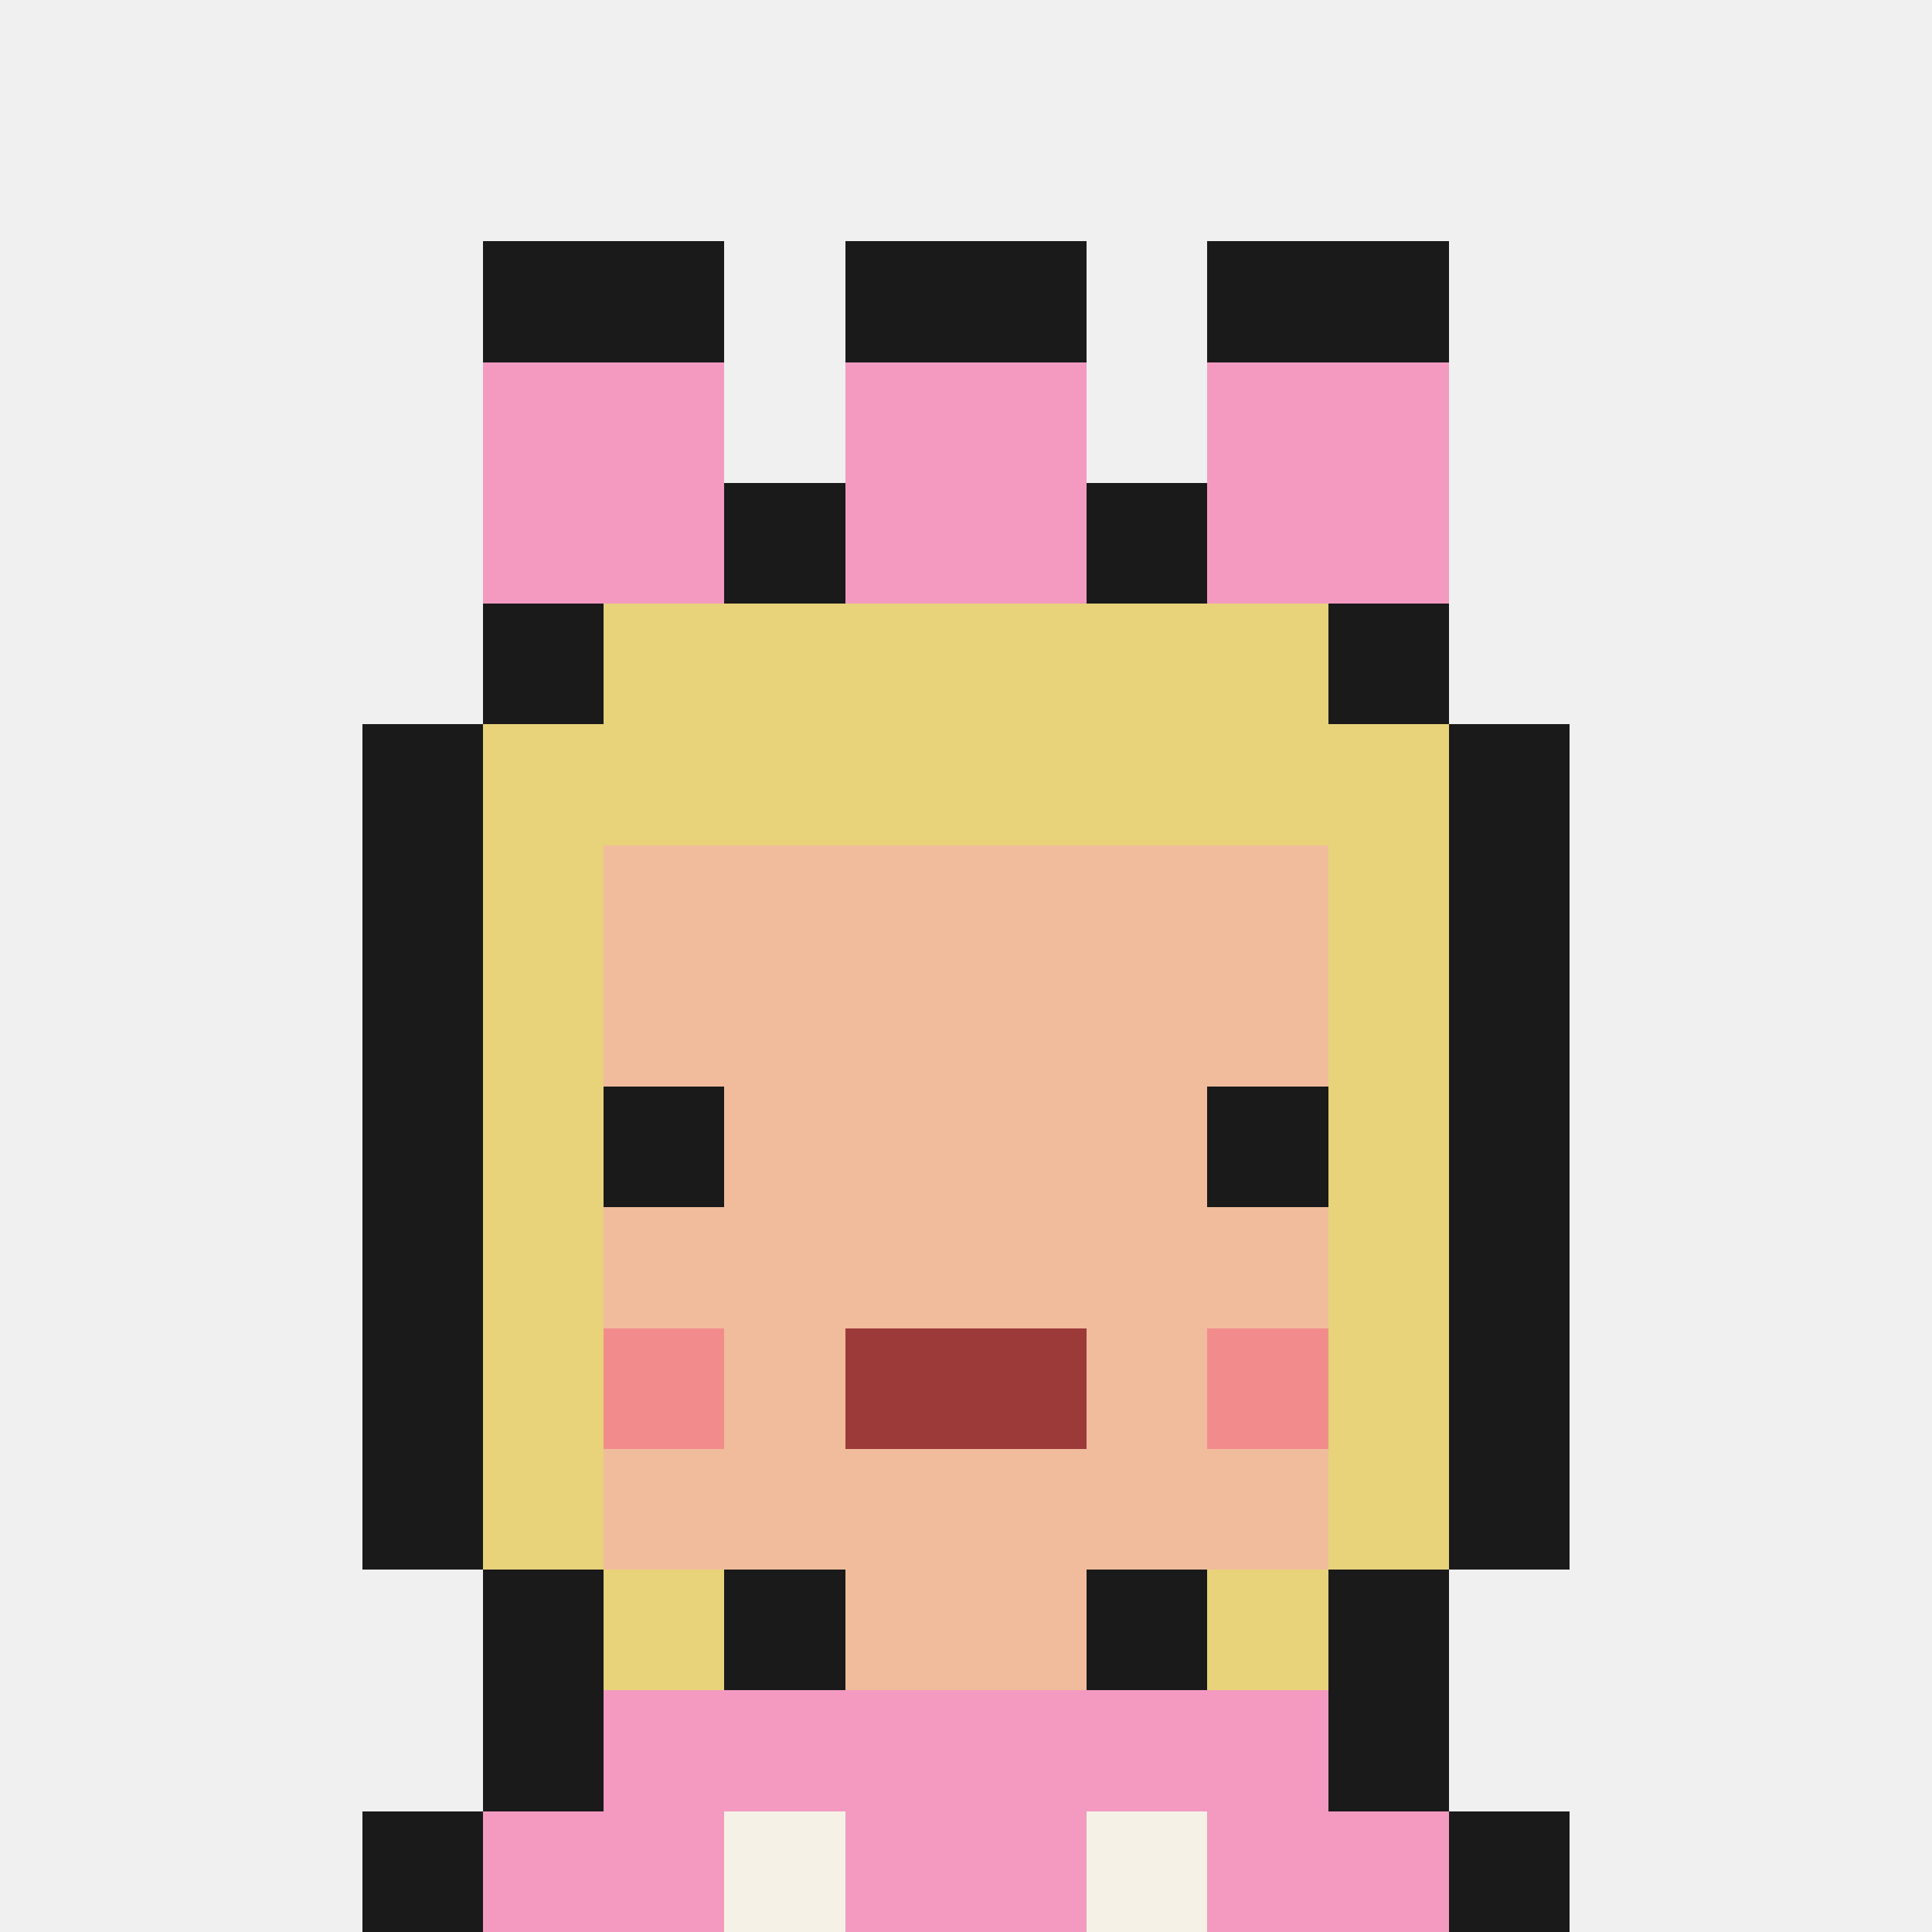
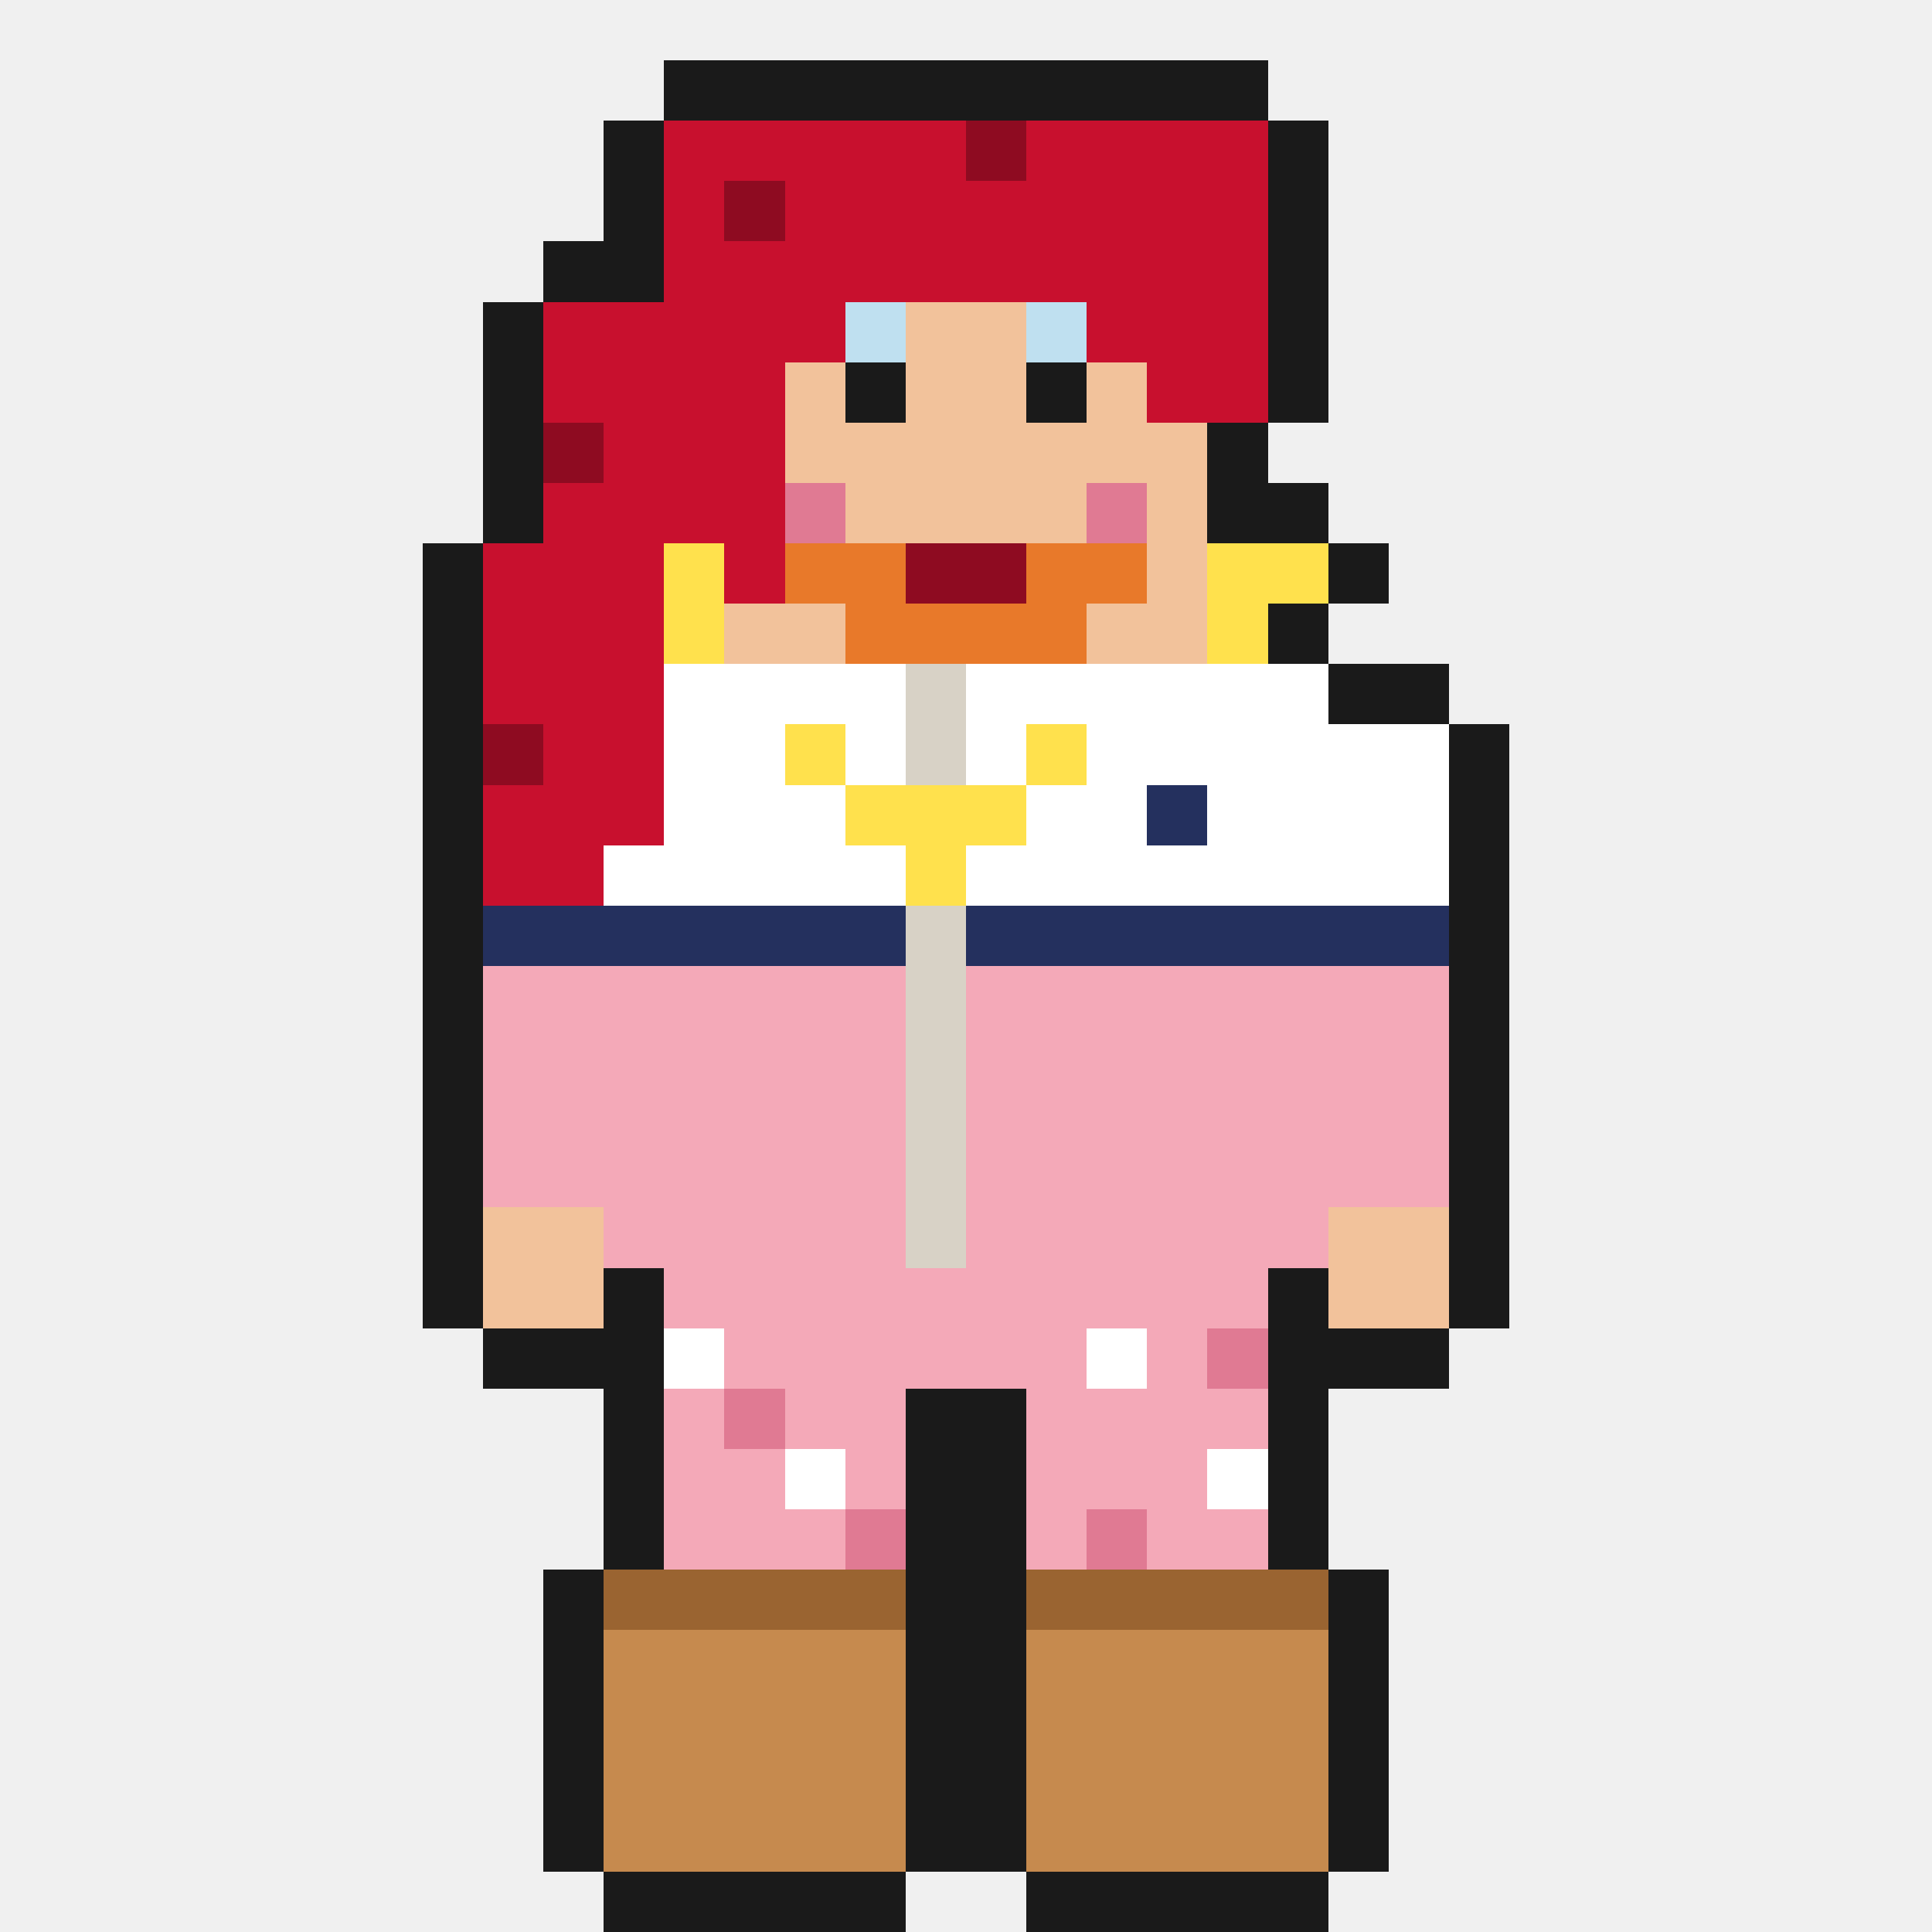
- <svg xmlns="http://www.w3.org/2000/svg" width="64" height="64" viewBox="0 0 16 16" shape-rendering="crispEdges">
-   <path fill="#1A1A1A" d="M4 2h2v1h-2zM7 2h2v1h-2zM10 2h2v1h-2zM6 4h1v1h-1zM9 4h1v1h-1zM4 5h1v1h-1zM11 5h1v1h-1zM3 6h1v1h-1zM12 6h1v1h-1zM3 7h1v1h-1zM12 7h1v1h-1zM3 8h1v1h-1zM12 8h1v1h-1zM3 9h1v1h-1zM5 9h1v1h-1zM10 9h1v1h-1zM12 9h1v1h-1zM3 10h1v1h-1zM12 10h1v1h-1zM3 11h1v1h-1zM12 11h1v1h-1zM3 12h1v1h-1zM12 12h1v1h-1zM4 13h1v1h-1zM6 13h1v1h-1zM9 13h1v1h-1zM11 13h1v1h-1zM4 14h1v1h-1zM11 14h1v1h-1zM3 15h1v1h-1zM12 15h1v1h-1z" />
-   <path fill="#F49AC1" d="M4 3h2v1h-2zM7 3h2v1h-2zM10 3h2v1h-2zM4 4h2v1h-2zM7 4h2v1h-2zM10 4h2v1h-2zM5 14h6v1h-6zM4 15h2v1h-2zM7 15h2v1h-2zM10 15h2v1h-2z" />
-   <path fill="#E8D27A" d="M5 5h6v1h-6zM4 6h8v1h-8zM4 7h1v1h-1zM11 7h1v1h-1zM4 8h1v1h-1zM11 8h1v1h-1zM4 9h1v1h-1zM11 9h1v1h-1zM4 10h1v1h-1zM11 10h1v1h-1zM4 11h1v1h-1zM11 11h1v1h-1zM4 12h1v1h-1zM11 12h1v1h-1zM5 13h1v1h-1zM10 13h1v1h-1z" />
-   <path fill="#F0BC9C" d="M5 7h6v1h-6zM5 8h6v1h-6zM6 9h4v1h-4zM5 10h6v1h-6zM6 11h1v1h-1zM9 11h1v1h-1zM5 12h6v1h-6zM7 13h2v1h-2z" />
-   <path fill="#F28C8C" d="M5 11h1v1h-1zM10 11h1v1h-1z" />
-   <path fill="#9C3A3A" d="M7 11h2v1h-2z" />
-   <path fill="#F6F1E7" d="M6 15h1v1h-1zM9 15h1v1h-1z" />
+ <svg xmlns="http://www.w3.org/2000/svg" width="64" height="64" viewBox="0 0 32 32" shape-rendering="crispEdges">
+   <path fill="#1A1A1A" d="M11 1h10v1h-10zM10 2h1v1h-1zM21 2h1v1h-1zM10 3h1v1h-1zM21 3h1v1h-1zM9 4h2v1h-2zM21 4h1v1h-1zM8 5h1v1h-1zM21 5h1v1h-1zM8 6h1v1h-1zM14 6h1v1h-1zM17 6h1v1h-1zM21 6h1v1h-1zM8 7h1v1h-1zM20 7h1v1h-1zM8 8h1v1h-1zM20 8h2v1h-2zM7 9h1v1h-1zM22 9h1v1h-1zM7 10h1v1h-1zM21 10h1v1h-1zM7 11h1v1h-1zM22 11h2v1h-2zM7 12h1v1h-1zM24 12h1v1h-1zM7 13h1v1h-1zM24 13h1v1h-1zM7 14h1v1h-1zM24 14h1v1h-1zM7 15h1v1h-1zM24 15h1v1h-1zM7 16h1v1h-1zM24 16h1v1h-1zM7 17h1v1h-1zM24 17h1v1h-1zM7 18h1v1h-1zM24 18h1v1h-1zM7 19h1v1h-1zM24 19h1v1h-1zM7 20h1v1h-1zM24 20h1v1h-1zM7 21h1v1h-1zM10 21h1v1h-1zM21 21h1v1h-1zM24 21h1v1h-1zM8 22h3v1h-3zM21 22h3v1h-3zM10 23h1v1h-1zM15 23h2v1h-2zM21 23h1v1h-1zM10 24h1v1h-1zM15 24h2v1h-2zM21 24h1v1h-1zM10 25h1v1h-1zM15 25h2v1h-2zM21 25h1v1h-1zM9 26h1v1h-1zM15 26h2v1h-2zM22 26h1v1h-1zM9 27h1v1h-1zM15 27h2v1h-2zM22 27h1v1h-1zM9 28h1v1h-1zM15 28h2v1h-2zM22 28h1v1h-1zM9 29h1v1h-1zM15 29h2v1h-2zM22 29h1v1h-1zM9 30h1v1h-1zM15 30h2v1h-2zM22 30h1v1h-1zM10 31h5v1h-5zM17 31h5v1h-5z" />
+   <path fill="#C8102E" d="M11 2h5v1h-5zM17 2h4v1h-4zM11 3h1v1h-1zM13 3h8v1h-8zM11 4h10v1h-10zM9 5h5v1h-5zM18 5h3v1h-3zM9 6h4v1h-4zM19 6h2v1h-2zM10 7h3v1h-3zM9 8h4v1h-4zM8 9h3v1h-3zM12 9h1v1h-1zM8 10h3v1h-3zM8 11h3v1h-3zM9 12h2v1h-2zM8 13h3v1h-3zM8 14h2v1h-2z" />
+   <path fill="#8E0B21" d="M16 2h1v1h-1zM12 3h1v1h-1zM9 7h1v1h-1zM15 9h2v1h-2zM8 12h1v1h-1z" />
+   <path fill="#BFE0F0" d="M14 5h1v1h-1zM17 5h1v1h-1z" />
+   <path fill="#F2C29B" d="M15 5h2v1h-2zM13 6h1v1h-1zM15 6h2v1h-2zM18 6h1v1h-1zM13 7h7v1h-7zM14 8h4v1h-4zM19 8h1v1h-1zM19 9h1v1h-1zM12 10h2v1h-2zM18 10h2v1h-2zM8 20h2v1h-2zM22 20h2v1h-2zM8 21h2v1h-2zM22 21h2v1h-2z" />
+   <path fill="#E07A93" d="M13 8h1v1h-1zM18 8h1v1h-1zM20 22h1v1h-1zM12 23h1v1h-1zM14 25h1v1h-1zM18 25h1v1h-1z" />
+   <path fill="#FFE14D" d="M11 9h1v1h-1zM20 9h2v1h-2zM11 10h1v1h-1zM20 10h1v1h-1zM13 12h1v1h-1zM17 12h1v1h-1zM14 13h3v1h-3zM15 14h1v1h-1z" />
+   <path fill="#E8792A" d="M13 9h2v1h-2zM17 9h2v1h-2zM14 10h4v1h-4z" />
+   <path fill="#FFFFFF" d="M11 11h4v1h-4zM16 11h6v1h-6zM11 12h2v1h-2zM14 12h1v1h-1zM16 12h1v1h-1zM18 12h6v1h-6zM11 13h3v1h-3zM17 13h2v1h-2zM20 13h4v1h-4zM10 14h5v1h-5zM16 14h8v1h-8zM11 22h1v1h-1zM18 22h1v1h-1zM13 24h1v1h-1zM20 24h1v1h-1z" />
+   <path fill="#D8D2C6" d="M15 11h1v1h-1zM15 12h1v1h-1zM15 15h1v1h-1zM15 16h1v1h-1zM15 17h1v1h-1zM15 18h1v1h-1zM15 19h1v1h-1zM15 20h1v1h-1z" />
+   <path fill="#24305E" d="M19 13h1v1h-1zM8 15h7v1h-7zM16 15h8v1h-8z" />
+   <path fill="#F4A9B8" d="M8 16h7v1h-7zM16 16h8v1h-8zM8 17h7v1h-7zM16 17h8v1h-8zM8 18h7v1h-7zM16 18h8v1h-8zM8 19h7v1h-7zM16 19h8v1h-8zM10 20h5v1h-5zM16 20h6v1h-6zM11 21h10v1h-10zM12 22h6v1h-6zM19 22h1v1h-1zM11 23h1v1h-1zM13 23h2v1h-2zM17 23h4v1h-4zM11 24h2v1h-2zM14 24h1v1h-1zM17 24h3v1h-3zM11 25h3v1h-3zM17 25h1v1h-1zM19 25h2v1h-2z" />
+   <path fill="#9A6431" d="M10 26h5v1h-5zM17 26h5v1h-5z" />
+   <path fill="#C68A4E" d="M10 27h5v1h-5zM17 27h5v1h-5zM10 28h5v1h-5zM17 28h5v1h-5zM10 29h5v1h-5zM17 29h5v1h-5zM10 30h5v1h-5zM17 30h5v1h-5z" />
</svg>
